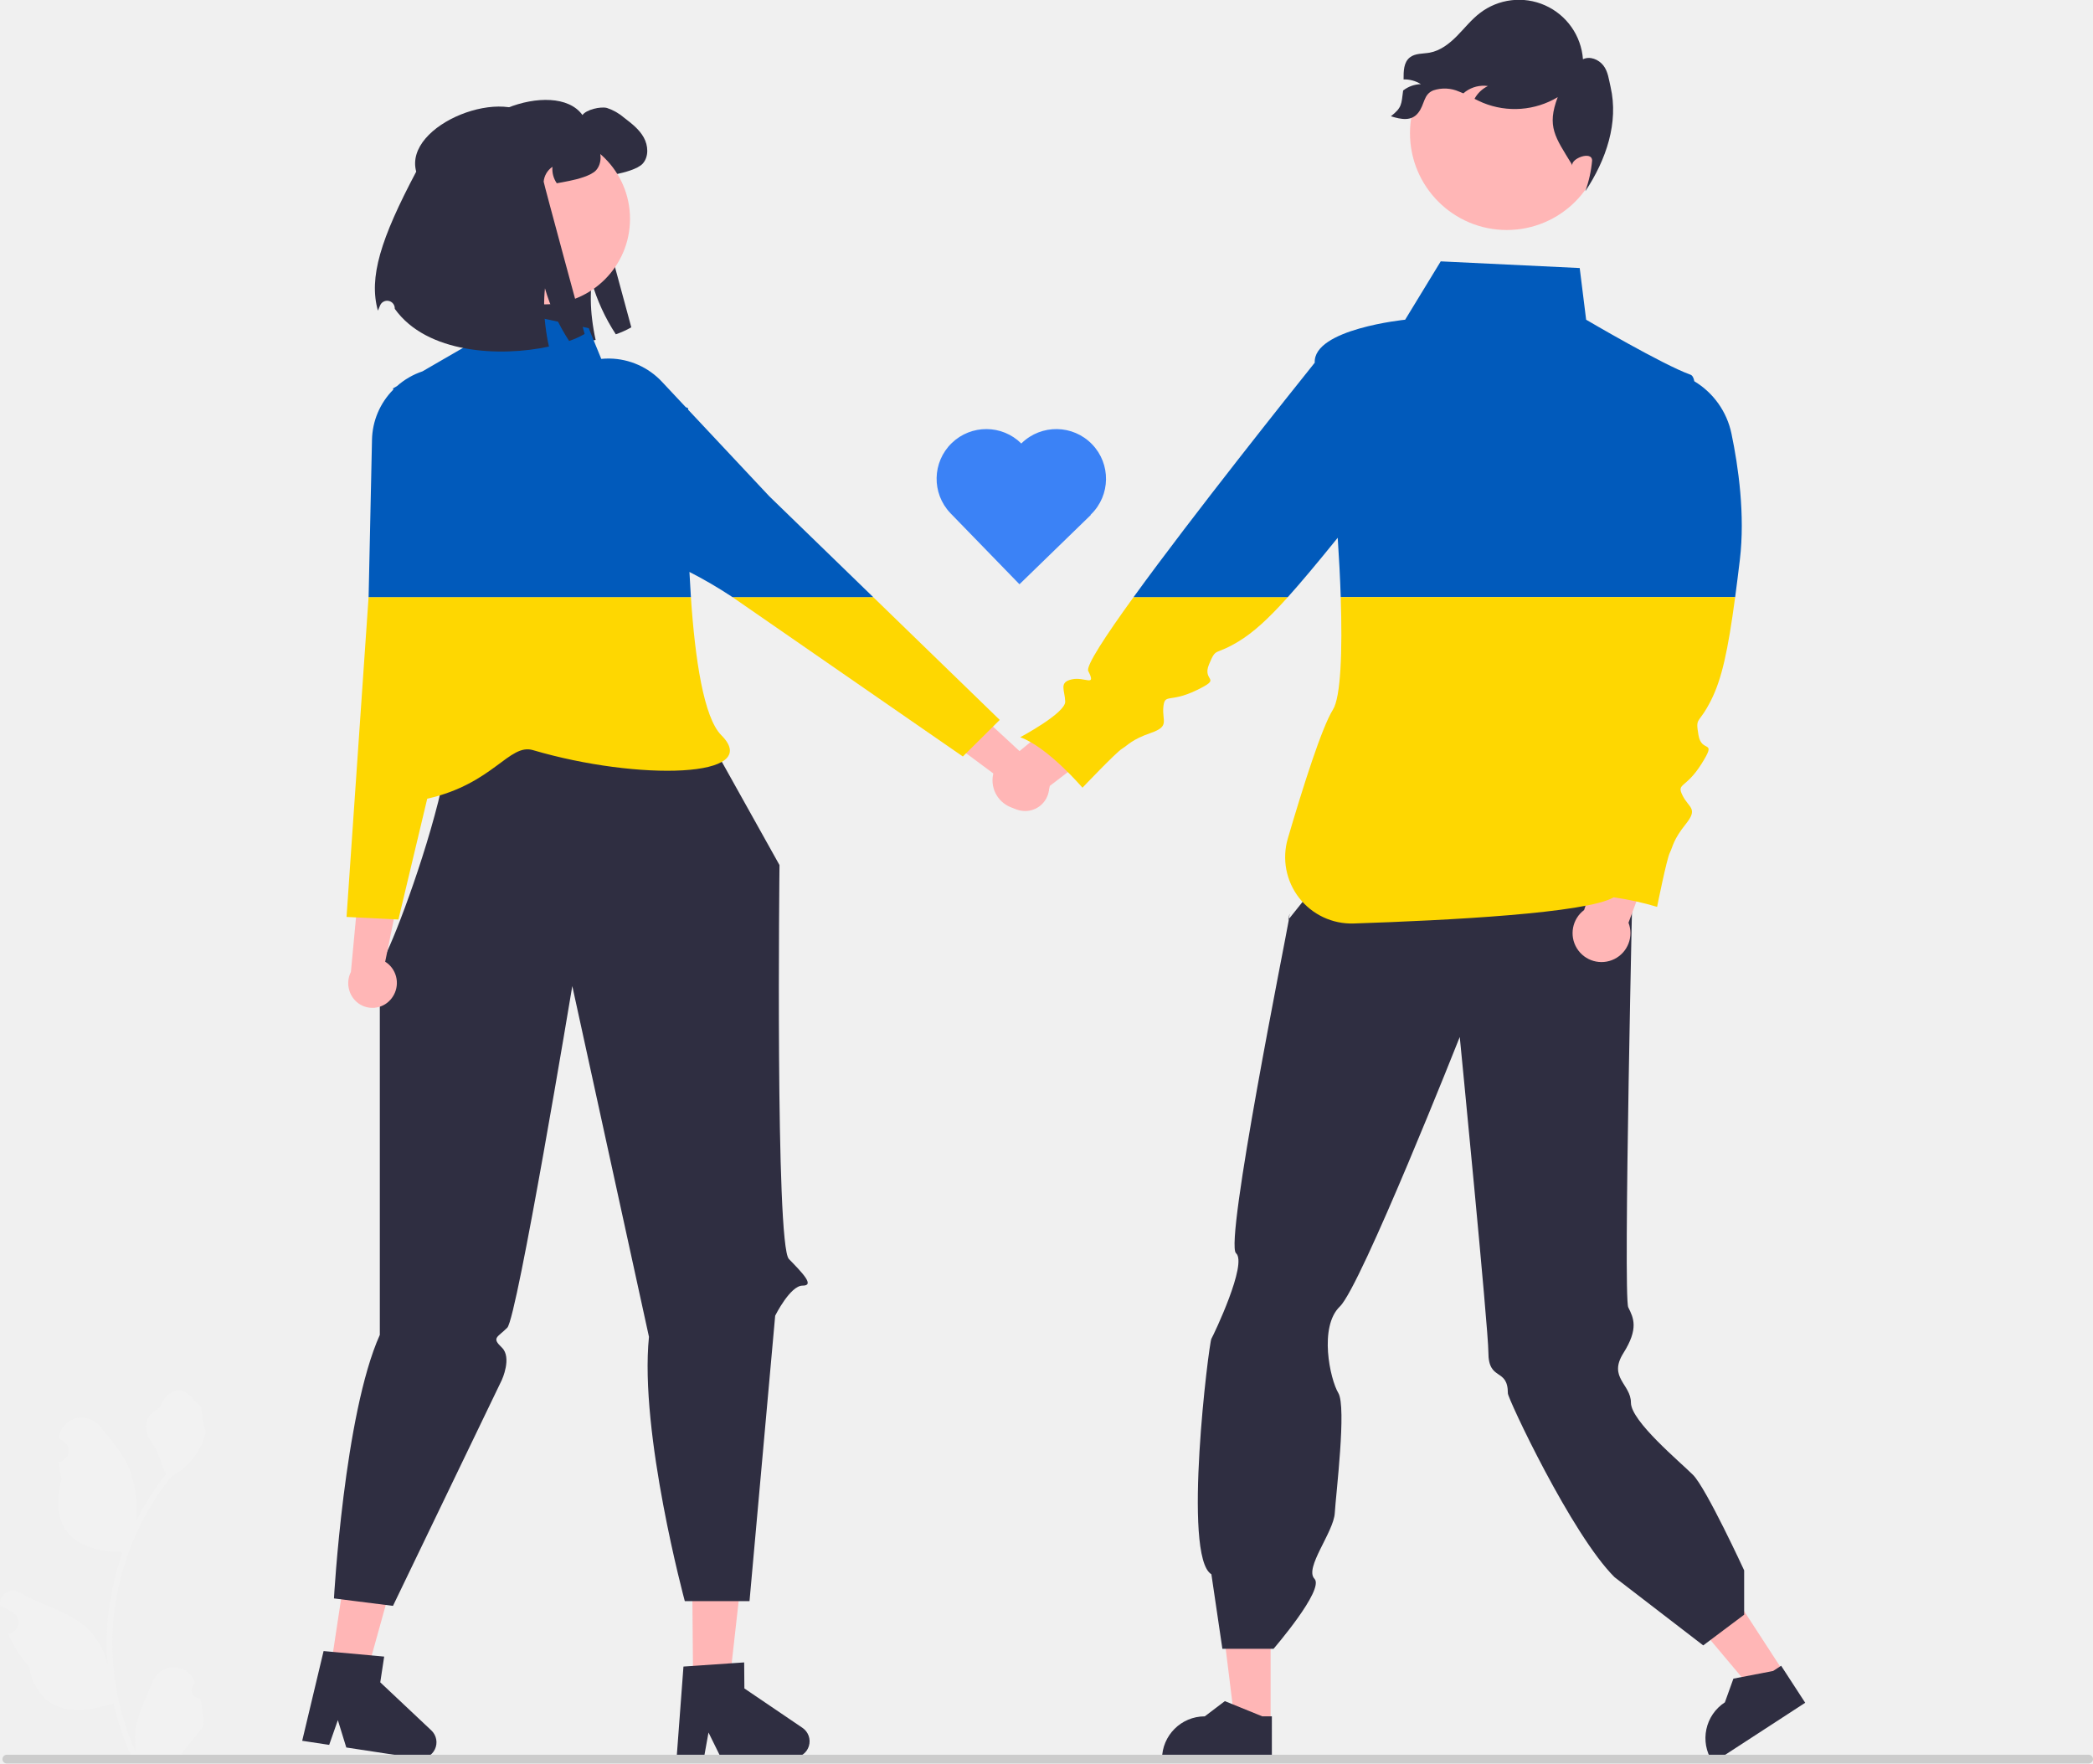
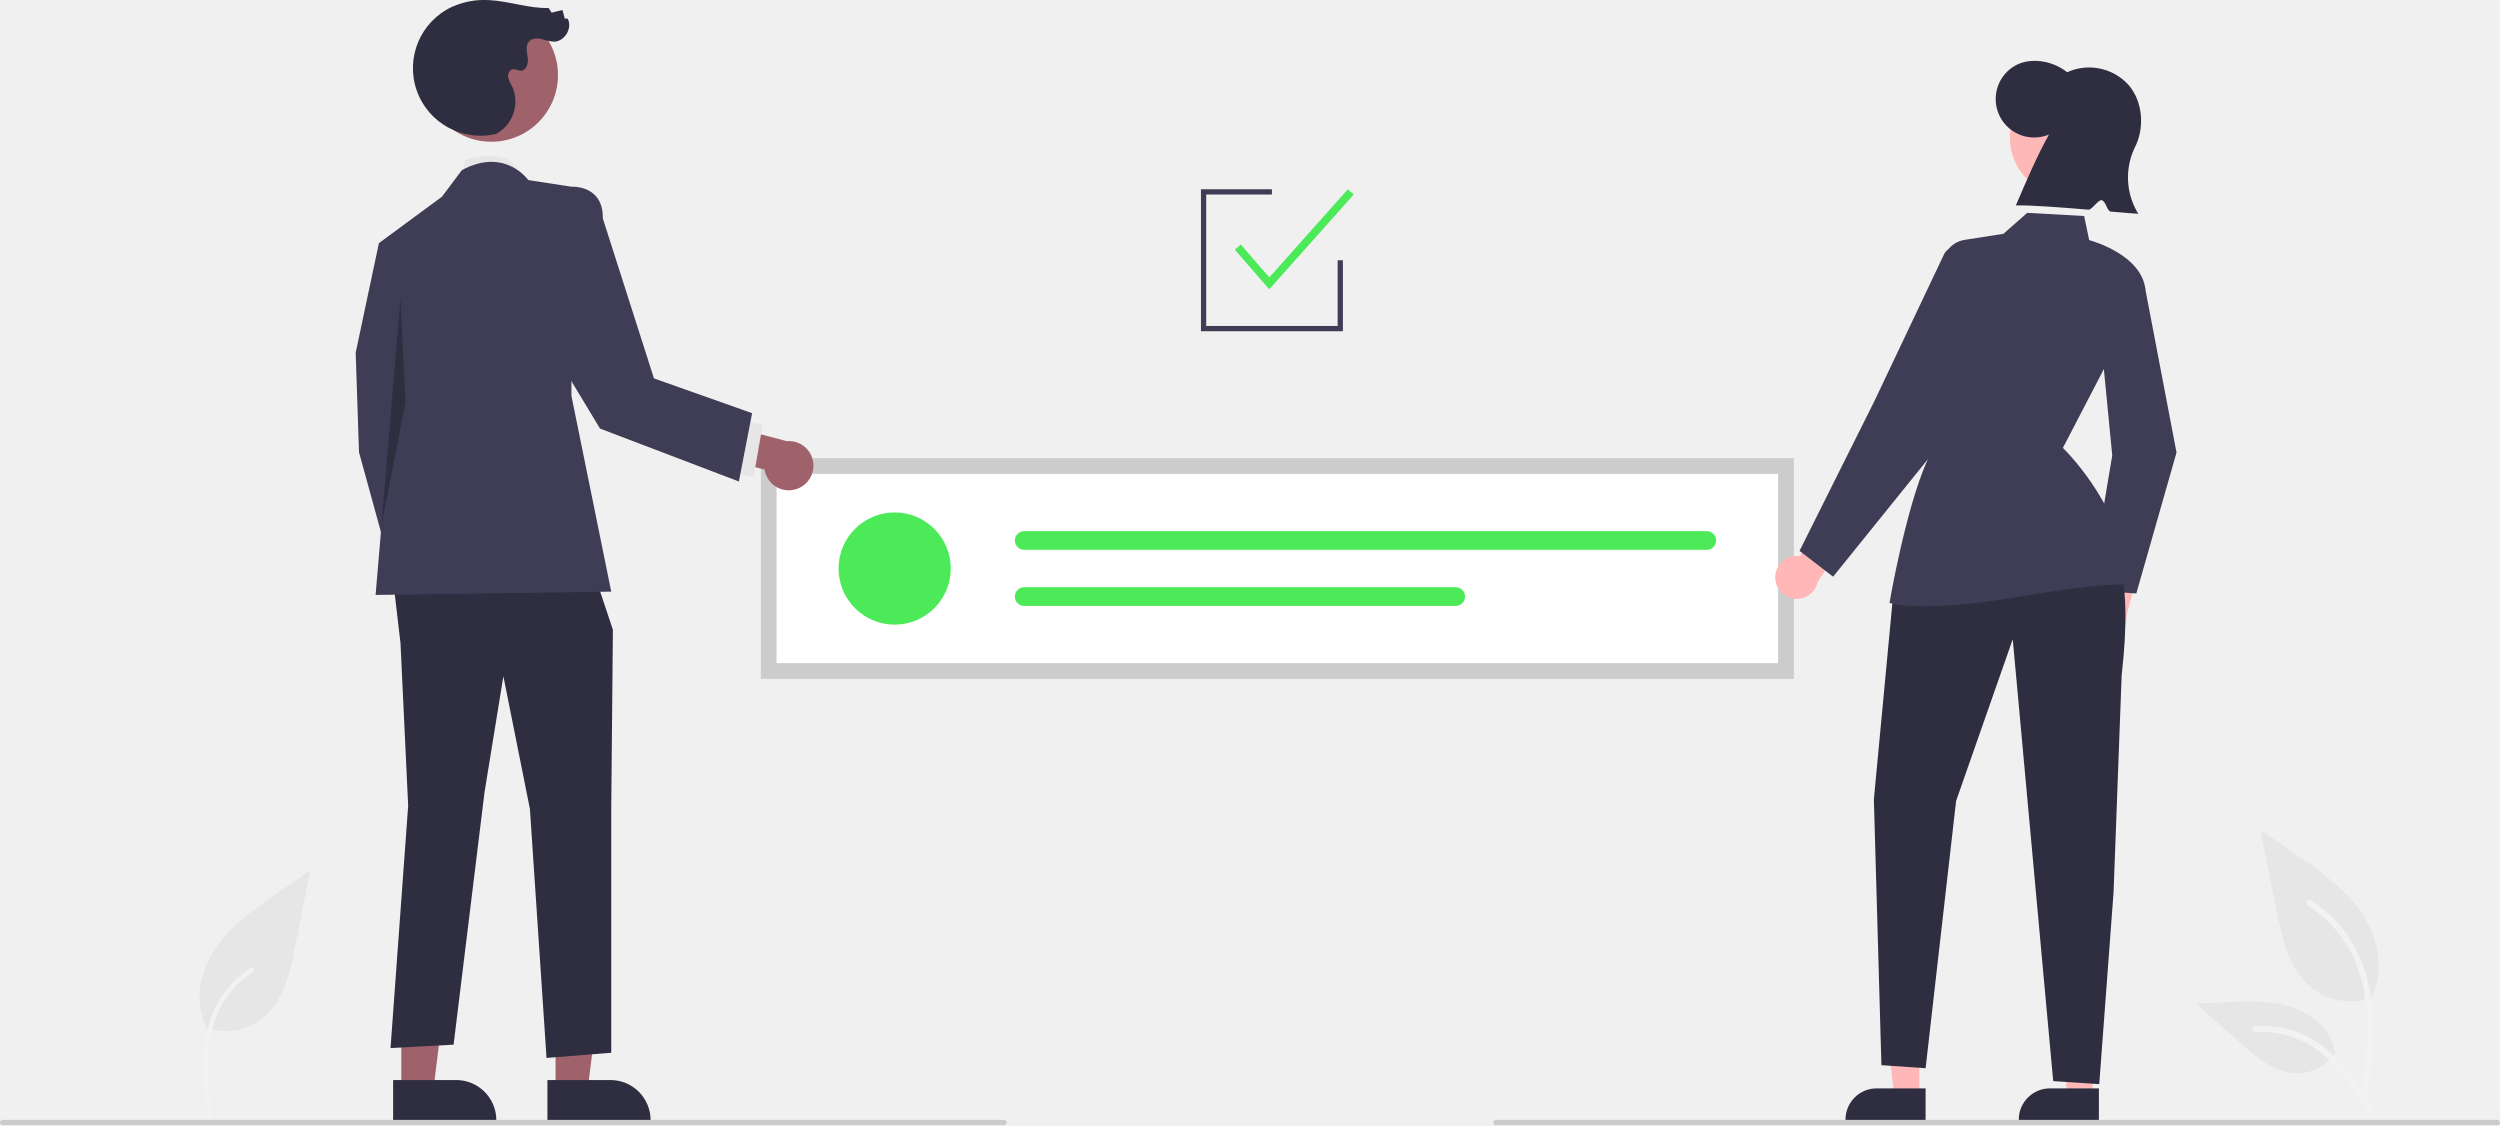
- <svg xmlns="http://www.w3.org/2000/svg" data-name="Layer 1" width="567.338" height="478.016" viewBox="0 0 567.338 478.016">
-   <path d="M441.806,255.712c-3.529-12.867,24.936-23.901,32.41-13.539,1.039-1.473,4.881-2.368,6.643-1.916a13.744,13.744,0,0,1,4.691,2.675c1.988,1.527,4.049,3.109,5.269,5.305,1.229,2.187,1.419,5.17-.235,7.068-1.311,1.509-5.179,2.485-7.149,2.883-1.374.28-2.531.506-3.525.669a6.739,6.739,0,0,1-1.175-4.456,5.47,5.47,0,0,0-2.386,4.013c-.027.334,11.108,41.304,11.108,41.304a24.287,24.287,0,0,1-4.203,1.889,52.848,52.848,0,0,1-6.553-14.28,45.762,45.762,0,0,0,.127,10.168,55.948,55.948,0,0,0,.958,5.631c-13.232,2.856-33.133,1.916-41.792-10.231l-.004-.151a2.067,2.067,0,0,0-3.993-.721c-.21.536-.403 1-.576,1.369C428.9,284.371,432.163,273.932,441.806,255.712Z" transform="translate(-316.3312 -210.9919)" fill="#2f2e41" />
-   <polygon points="187.875 456.283 197.734 456.2 202.098 417.287 187.548 417.41 187.875 456.283" fill="#ffb6b6" />
-   <path d="M533.853,679.343,518.108,668.663l-.059-7.055-3.386.227-10.496.724-2.573.171-1.868,24.935,7.396-.067,1.26-6.991,3.431,6.956,19.601-.164a4.408,4.408,0,0,0,2.439-8.055Z" transform="translate(-316.3312 -210.9919)" fill="#2f2e41" />
-   <polygon points="89.571 452.439 99.318 453.92 109.798 416.192 95.412 414.006 89.571 452.439" fill="#ffb6b6" />
-   <path d="M433.261,680.048l-13.853-13.042,1.06-6.975-3.379-.313-10.477-.95-2.568-.239-5.798,24.323,7.313,1.107,2.353-6.703,2.285,7.412,19.379,2.947a4.408,4.408,0,0,0,3.685-7.566Z" transform="translate(-316.3312 -210.9919)" fill="#2f2e41" />
-   <path d="M499.672,395.413l27.953,50.064s-1.166,102.965,2.549,106.784,7.078,7.244,3.715,7.213-7.434,8.153-7.434,8.153l-6.957,77.364h-17.543s-12.344-45.623-9.713-71.64l-20.782-95.077S456.528,568.188,453.837,570.879s-4.314,2.672-1.484,5.372,0,8.808,0,8.808l-29.498,61.221-16-2.018s2.774-49.979,12.433-71.435V471.432c-.728,8.693,33.303-79.296,12.493-72.691C438.365,396.651,499.672,395.413,499.672,395.413Z" transform="translate(-316.3312 -210.9919)" fill="#2f2e41" />
-   <path d="M422.318,481.805a6.821,6.821,0,0,0-.702-9.488,6.544,6.544,0,0,0-.876-.634l4.751-23.317-10.984-6.574-3.055,32.646a6.802,6.802,0,0,0,1.568,8.155,6.51,6.51,0,0,0,9.183-.651Q422.262,481.874,422.318,481.805Z" transform="translate(-316.3312 -210.9919)" fill="#ffb6b6" />
-   <path d="M593.233,430.754a6.821,6.821,0,0,1-5.816-7.529,6.543,6.543,0,0,1,.228-1.057l-19.113-14.177,3.782-12.229,24.082,22.251a6.802,6.802,0,0,1,4.281,7.116,6.51,6.51,0,0,1-7.268,5.651Q593.321,430.767,593.233,430.754Z" transform="translate(-316.3312 -210.9919)" fill="#ffb6b6" />
-   <circle cx="147.594" cy="59.322" r="23.183" fill="#ffb6b6" />
-   <path d="M437.826,245.399" transform="translate(-316.3312 -210.9919)" fill="#2f2e41" />
-   <polygon points="483.533 453.271 475.415 458.549 451.193 429.75 463.174 421.96 483.533 453.271" fill="#ffb6b6" />
-   <path d="M805.657,672.546,780.694,688.777l-.205-.316a11.59,11.59,0,0,1,3.398-16.034l.001-0,2.31-6.424,10.757-2.072,2.179-1.417Z" transform="translate(-316.3312 -210.9919)" fill="#2f2e41" />
-   <polygon points="344.417 467.102 334.734 467.101 330.128 429.753 344.419 429.754 344.417 467.102" fill="#ffb6b6" />
-   <path d="M661.089,688.195l-29.776-.001v-.377a11.59,11.59,0,0,1,11.59-11.589h.001l5.439-4.126,10.148,4.127,2.599 0Z" transform="translate(-316.3312 -210.9919)" fill="#2f2e41" />
-   <path d="M760.974,447.632l-86.829,1.909-8.607,10.758s.744-3.793.082.373-17.414,87.23-14.247,90.016-6.004,22.02-6.678,23.193-7.933,59.07,0,63.831l2.98,20.209h13.866s13.891-16.075,11.095-18.989,5.2-12.604,5.505-17.8,3.225-28.764.963-32.542-5.319-17.96.418-23.458,32.498-73.057,32.498-73.057,7.776,79.202,7.758,85.421c-.024,8.088,5.287,4.085,5.287,11.185,0,1.434,17.294,38.303,28.916,49.827l24.035,18.488,11.093-8.32v-12.018s-10.28-22.298-13.866-25.884-16.827-14.563-16.827-19.584-6.233-6.77-2.041-13.426,2.758-9.525,1.324-12.394,1.286-120.415,1.286-120.415Z" transform="translate(-316.3312 -210.9919)" fill="#2f2e41" />
-   <circle cx="408.437" cy="36.107" r="26.238" fill="#ffb6b6" />
-   <path d="M745.729,457.66l7.386-22.233,13.289,2.447-8.645,23.228a7.843,7.843,0,1,1-12.03-3.442Z" transform="translate(-316.3312 -210.9919)" fill="#ffb6b6" />
-   <path d="M592.555,414.694l18.096-14.878,9.942,9.152L600.901,424.017a7.843,7.843,0,1,1-8.346-9.323Z" transform="translate(-316.3312 -210.9919)" fill="#ffb6b6" />
-   <path d="M693.353,242.509c2.829.878,5.556,1.396,7.395-.924s1.359-4.973,4.095-6.092a9.679,9.679,0,0,1,6.989.324c.398.148.786.314,1.165.481.213-.185.425-.36.656-.527a8.337,8.337,0,0,1,6-1.461,8.18,8.18,0,0,0-3.633,3.467c.758.379,1.525.758,2.302,1.082a22.697,22.697,0,0,0,20.254-1.535c-3.032,7.987-.675,10.834,3.772,18.128l.176.425c-.444-1.913,5.371-4.123,5.371-1.35a33.125,33.125,0,0,1-1.849,8.32c5.704-8.588,9.069-18.636,6.859-28.278-.471-2.024-.684-4.197-1.969-5.842-1.285-1.636-3.651-2.598-5.519-1.673a17.396,17.396,0,0,0-27.992-12.48c-2.311,1.784-4.132,4.123-6.194,6.203s-4.502,3.975-7.386,4.493c-1.83.324-3.892.129-5.352,1.285-1.692,1.34-1.71,3.698-1.701,5.963a8.327,8.327,0,0,1,4.687,1.285,8.148,8.148,0,0,0-4.733,1.664.508.508,0,0,0-.074.055C696.172,239.328,696.375,240.133,693.353,242.509Z" transform="translate(-316.3312 -210.9919)" fill="#2f2e41" />
-   <path d="M370.59,671.321a2.269,2.269,0,0,1-1.645-3.933l.155-.618q-.031-.074-.062-.148a6.094,6.094,0,0,0-11.241.042c-1.839,4.428-4.179,8.864-4.756,13.546a18.029,18.029,0,0,0,.316,6.2,72.281,72.281,0,0,1-6.575-30.021,69.764,69.764,0,0,1,.433-7.783q.358-3.178.995-6.31a73.119,73.119,0,0,1,14.5-30.99,19.459,19.459,0,0,0,8.093-8.397,14.843,14.843,0,0,0,1.35-4.056c-.394.052-1.486-5.949-1.188-6.317-.549-.833-1.532-1.247-2.131-2.06-2.982-4.043-7.091-3.337-9.236,2.157-4.582,2.313-4.627,6.148-1.815,9.837,1.789,2.347,2.035,5.522,3.604,8.035-.162.207-.329.407-.491.614a73.591,73.591,0,0,0-7.681,12.169,30.592,30.592,0,0,0-1.826-14.21c-1.748-4.217-5.025-7.769-7.91-11.415a6.279,6.279,0,0,0-11.184,3.083q-.009.081-.017.161.643.363,1.259.77a3.078,3.078,0,0,1-1.241,5.602l-.063.01a30.626,30.626,0,0,0,.807,4.579c-3.702,14.316,4.29,19.53,15.701,19.764.252.129.497.258.749.381a75.115,75.115,0,0,0-4.043,19.028,71.243,71.243,0,0,0,.052,11.503l-.019-.136a18.826,18.826,0,0,0-6.427-10.87c-4.946-4.063-11.933-5.559-17.268-8.824a3.533,3.533,0,0,0-5.411,3.437l.022.143a20.677,20.677,0,0,1,2.319,1.117q.643.363,1.259.77a3.078,3.078,0,0,1-1.241,5.602l-.063.01c-.045.006-.084.013-.129.019a30.654,30.654,0,0,0,5.639,8.829c2.315,12.497,12.256,13.683,22.89,10.044h.006a75.093,75.093,0,0,0,5.044,14.726h18.02c.065-.2.123-.407.181-.607a20.474,20.474,0,0,1-4.986-.297c1.337-1.641,2.674-3.294,4.011-4.935a1.121,1.121,0,0,0,.084-.097c.678-.84,1.363-1.673,2.041-2.512l0-.001a29.99,29.99,0,0,0-.879-7.64Z" transform="translate(-316.3312 -210.9919)" fill="#f2f2f2" />
-   <path d="M316.999,687.818a1.186,1.186,0,0,0,1.19,1.19h564.29a1.19,1.19,0,1,0,0-2.38h-564.29A1.187,1.187,0,0,0,316.999,687.818Z" transform="translate(-316.3312 -210.9919)" fill="#ccc" />
-   <path d="M503.213,366.022c.111,2.279.242,4.56.394,6.82h11.261l-.161-.111A121.192,121.192,0,0,0,503.213,366.022Z" transform="translate(-316.3312 -210.9919)" fill="none" />
-   <path d="M410.267,459.537l14.065.698,7.806-32.744c17.946-4.035,22.203-15.069,28.655-13.17,28.622,8.426,62.638,7.533,51.062-4.042-4.746-4.746-7.11-20.5-8.248-37.437h-87.366Z" transform="translate(-316.3312 -210.9919)" fill="#fed701" />
-   <polygon points="198.537 161.851 260.993 205.057 270.992 195.141 236.689 161.851 198.537 161.851" fill="#fed701" />
-   <path d="M524.86,345.514,502.855,322.038c.007-.246.012-.386.012-.386l-.671-.317-6.401-6.829a19.867,19.867,0,0,0-14.211-6.326,20.389,20.389,0,0,0-2.273.092l-3.397-8.322-28.416-6.028-5.642,11.357-11.017,6.378a19.901,19.901,0,0,0-6.907,3.999l-1.076.623.08.327a19.838,19.838,0,0,0-5.77,13.604l-.914,42.49-.01.142h87.366c-.152-2.26-.283-4.541-.394-6.82a121.192,121.192,0,0,1,11.495,6.709l.161.111h38.152Z" transform="translate(-316.3312 -210.9919)" fill="#015abb" />
-   <path d="M611.318,392.877c2.271,4.488-.919,1.46-4.488,2.271-3.569.811-1.839,2.92-1.758,6.029s-12.194,9.652-12.194,9.652c7.489,2.677,16.87,13.681,16.87,13.681s9.085-9.571,10.734-10.571c1.649-1,2.569-2.46,7.787-4.272,5.218-1.811,3.028-3.19,3.407-7.029.379-3.839,1.649-1,8.976-4.542s1.379-2.19,3.407-7.029c2.028-4.84,1.379-2.19,7.976-6.191,3.965-2.405,7.904-5.937,13.384-12.033H623.607C615.895,383.496,610.644,391.544,611.318,392.877Z" transform="translate(-316.3312 -210.9919)" fill="#fed701" />
-   <path d="M787.938,362.778c1.465-12.211-.388-25.251-2.272-34.267a21.716,21.716,0,0,0-10.058-14.167c-.191-.979-.531-1.606-1.052-1.791-7.458-2.651-28.277-14.899-28.277-14.899l-1.745-14.006L706.86,281.837l-9.64,15.816s-24.972,2.51-24.509,11.652c-6.048,7.543-32.968,41.249-49.104,63.538h41.813c3.637-4.046,7.953-9.219,13.41-15.949.037-.046.072-.093.109-.139.367,5.456.649,10.914.817,16.088H786.67C787.076,369.808,787.494,366.474,787.938,362.778Z" transform="translate(-316.3312 -210.9919)" fill="#015abb" />
-   <path d="M786.67,372.843H679.756c.477,14.703.022,27.101-2.118,30.515-3.004,4.792-8.089,20.829-12.222,34.91a17.995,17.995,0,0,0,17.859,23.046c25.642-.845,63.164-2.802,70.477-7.093a81.014,81.014,0,0,1,11.758,2.584s2.588-12.94,3.45-14.665c.863-1.725.863-3.45,4.313-7.764,3.451-4.313.863-4.313-.863-7.764-1.725-3.45.863-1.725,5.176-8.626,4.313-6.901,0-2.588-.863-7.764-.863-5.176,0-2.588,3.451-9.489C783.033,395.016,784.708,387.513,786.67,372.843Z" transform="translate(-316.3312 -210.9919)" fill="#fed701" />
-   <path d="M429.153,257.519c-3.529-12.867,24.936-23.901,32.41-13.539,1.039-1.473,4.881-2.368,6.643-1.916a13.744,13.744,0,0,1,4.691,2.675c1.988,1.527,4.049,3.109,5.269,5.305,1.229,2.187,1.419,5.17-.235,7.068-1.311,1.509-5.179,2.485-7.149,2.883-1.374.28-2.531.506-3.525.669a6.739,6.739,0,0,1-1.175-4.456,5.47,5.47,0,0,0-2.386,4.013c-.027.334,11.108,41.304,11.108,41.304a24.287,24.287,0,0,1-4.203,1.889,52.848,52.848,0,0,1-6.553-14.28,45.762,45.762,0,0,0,.127,10.168,55.95,55.95,0,0,0,.958,5.631c-13.232,2.856-33.133,1.916-41.792-10.231l-.004-.151a2.067,2.067,0,0,0-3.993-.721c-.21.536-.403 1-.576,1.369C416.247,286.179,419.51,275.74,429.153,257.519Z" transform="translate(-316.3312 -210.9919)" fill="#2f2e41" />
-   <path d="M593.272,331.109l0,0c-.034.033-.065.067-.098.1a13.472,13.472,0,0,0-18.874-.102l0,0a13.472,13.472,0,0,0-.401,18.921l-.003.003.126.13,0,0,18.649,19.202L612.003,350.587l-.054-.055c.032-.031.066-.06.099-.091l0,0a13.474,13.474,0,0,0,.278-19.054l0,0A13.474,13.474,0,0,0,593.272,331.109Z" transform="translate(-316.3312 -210.9919)" fill="#3b82f6" />
+ <svg xmlns="http://www.w3.org/2000/svg" data-name="Layer 1" width="951" height="428" viewBox="0 0 951 428">
+   <path id="b606c935-a134-40cd-80b0-a21a1aa0225b-103" data-name="Path 461" d="M202.747,626.969a22.728,22.728,0,0,0,21.947-3.866c7.687-6.452,10.1-17.081,12.058-26.924l5.8-29.112-12.143,8.362c-8.733,6.013-17.662,12.219-23.709,20.929s-8.686,20.6-3.828,30.024" transform="translate(-124.5 -236)" fill="#e6e6e6" />
+   <path id="a422fa29-1efa-4f1e-8f54-a5852f8559f8-104" data-name="Path 462" d="M203.785,662.215c-1.229-8.953-2.493-18.02-1.631-27.069.766-8.036,3.217-15.885,8.209-22.321a37.132,37.132,0,0,1,9.527-8.633c.953-.6,1.829.909.881,1.507a35.3,35.3,0,0,0-13.963,16.847c-3.04,7.732-3.528,16.161-3,24.374.317,4.967.988,9.9,1.665,14.83a.9.9,0,0,1-.61,1.074.878.878,0,0,1-1.074-.61Z" transform="translate(-124.5 -236)" fill="#f2f2f2" />
+   <path id="e1d169dc-da63-490d-893d-3e04e06c6dbd-105" data-name="Path 438" d="M1026.824,615.577a24.215,24.215,0,0,1-23.383-4.119c-8.19-6.874-10.758-18.196-12.847-28.682l-6.18-31.017,12.938,8.908c9.305,6.406,18.818,13.019,25.26,22.298s9.252,21.947,4.078,31.988" transform="translate(-124.5 -236)" fill="#e6e6e6" />
+   <path id="b7dc7a19-2955-4780-ad93-c52a96f67a65-106" data-name="Path 439" d="M1024.826,655.288c1.628-11.864,3.304-23.881,2.159-35.872-1.015-10.649-4.264-21.049-10.878-29.579a49.206,49.206,0,0,0-12.625-11.44c-1.262-.796-2.424,1.204-1.167,1.997a46.779,46.779,0,0,1,18.504,22.326c4.029,10.246,4.675,21.416,3.982,32.3-.419,6.582-1.311,13.121-2.206,19.653a1.198,1.198,0,0,0,.808,1.423,1.163,1.163,0,0,0,1.423-.808Z" transform="translate(-124.5 -236)" fill="#f2f2f2" />
+   <path id="ba9a9309-6361-43cb-a10e-efdc2c0b21e6-107" data-name="Path 442" d="M1013.105,636.251a17.825,17.825,0,0,1-15.531,8.019c-7.864-.373-14.418-5.86-20.317-11.07l-17.452-15.409,11.55-.553c8.306-.398,16.827-.771,24.738,1.793s15.208,8.726,16.654,16.915" transform="translate(-124.5 -236)" fill="#e6e6e6" />
+   <path id="abb4e2ed-9276-4565-9a98-ba1ebe7a1fe1-108" data-name="Path 443" d="M1029.429,662.108c-7.84-13.871-16.932-29.288-33.181-34.216a37.026,37.026,0,0,0-13.955-1.441c-1.482.128-1.112,2.412.367,2.285a34.398,34.398,0,0,1,22.272,5.892c6.28,4.275,11.17,10.218,15.308,16.519,2.535,3.861,4.806,7.884,7.076,11.903C1028.041,664.334,1030.163,663.407,1029.429,662.108Z" transform="translate(-124.5 -236)" fill="#f2f2f2" />
+   <path d="M806.902,494.268h-393v-84h393Z" transform="translate(-124.5 -236)" fill="#fff" />
+   <circle cx="340.326" cy="216.268" r="21.338" fill="#4cea59" />
+   <path d="M514.107,438.042a3.556,3.556,0,0,0,0,7.113H773.767a3.556,3.556,0,0,0,0-7.113Z" transform="translate(-124.5 -236)" fill="#4cea59" />
+   <path d="M514.107,459.38a3.556,3.556,0,1,0-.015,7.113H678.252a3.556,3.556,0,1,0,0-7.113Z" transform="translate(-124.5 -236)" fill="#4cea59" />
+   <path d="M806.902,494.268h-393v-84h393Zm-387-6h381v-72h-381Z" transform="translate(-124.5 -236)" fill="#ccc" />
+   <path d="M917.573,473.403a8.114,8.114,0,0,1,6.462-10.632l4.448-18,11.598.035-6.639,25.331a8.158,8.158,0,0,1-15.87,3.265Z" transform="translate(-124.5 -236)" fill="#ffb7b7" />
+   <path d="M937.155,461.754l-17.763-1.231,8.603-51.268L922.52,352.805l17.956-7.362,11.974,62.689-.033.114Z" transform="translate(-124.5 -236)" fill="#3f3d56" />
+   <path d="M799.808,455.746a8.114,8.114,0,0,1,9.399-8.152l9.729-15.784,11.034,3.573-14.053,22.097a8.158,8.158,0,0,1-16.109-1.734Z" transform="translate(-124.5 -236)" fill="#ffb7b7" />
+   <polygon points="730.086 417.104 720.637 417.104 716.142 380.657 730.088 380.658 730.086 417.104" fill="#ffb7b7" />
+   <path d="M856.996,662.263l-30.468-.001v-.385a11.86,11.86,0,0,1,11.859-11.859h.001l18.609.001Z" transform="translate(-124.5 -236)" fill="#2f2e41" />
+   <polygon points="796.006 417.104 786.557 417.104 782.062 380.657 796.008 380.658 796.006 417.104" fill="#ffb7b7" />
+   <path d="M922.916,662.263l-30.468-.001v-.385a11.86,11.86,0,0,1,11.859-11.859h.001l18.609.001Z" transform="translate(-124.5 -236)" fill="#2f2e41" />
+   <circle cx="787.02" cy="52.405" r="22.448" fill="#ffb8b8" />
+   <path d="M903.938,287.174a14.632,14.632,0,0,1-13.784-25.659c5.975-3.998,14.898-2.675,20.69,1.962a20.211,20.211,0,0,1,23.366,4.849c5.591,6.468,6.203,16.736,2.128,24.276a26.391,26.391,0,0,0,1.548,24.708c-1.753-.071-5.612-.396-10.441-.813-1.397-.121-2.002-4.225-3.534-4.357-1.351-.116-3.618,3.74-5.034,3.621-10.487-.886-22.227-1.786-27.547-1.61C895.339,304.765,899.348,295.38,903.938,287.174Z" transform="translate(-124.5 -236)" fill="#2f2e41" />
+   <path d="M928.736,446.55s7.296,7.522,2.841,46.362l-3.078,82.474-5.445,73.027-17.519-1.165L890.145,479.167l-21.544,61.506L857,642.355l-16.809-1.165-2.871-101.118,7.369-78.146Z" transform="translate(-124.5 -236)" fill="#2f2e41" />
+   <path d="M856.528,466.631c-8.963 0-12.573-1.077-12.837-1.16l-.416-.131.073-.43c.06-.353,6.082-35.464,14.345-53.898l5.81-74.755a9.858,9.858,0,0,1,8.327-9.005l.078.494-.078-.494,14.78-2.32,9.041-7.961,21.658,1.198,1.91,9.162c2.59.724,19.684,5.963,21.376,18.508l.021.157-.073.14L909.227,406.379c2.646,2.612,23.56,24.096,24.98,51.561l.034.661-.645-.147c-.06-.012-6.753-1.284-41.947,4.666C875.372,465.87,864.06,466.631,856.528,466.631Z" transform="translate(-124.5 -236)" fill="#3f3d56" />
+   <path d="M821.811,455.382l-12.765-9.83,28.49-57.001,26.498-55.866a4.234,4.234,0,0,1,7.907.689l6.559,23.794L857.99,410.53Z" transform="translate(-124.5 -236)" fill="#3f3d56" />
+   <path d="M1074.5,664h-381a1,1,0,0,1,0-2h381a1,1,0,0,1,0,2Z" transform="translate(-124.5 -236)" fill="#cbcbcb" />
+   <polygon points="510.842 126 456.842 126 456.842 72 483.842 72 483.842 74 458.842 74 458.842 124 508.842 124 508.842 99 510.842 99 510.842 126" fill="#3f3d56" />
+   <polygon points="482.829 110.048 469.711 94.985 471.973 93.015 482.855 105.51 512.722 72.002 514.961 73.998 482.829 110.048" fill="#4cea59" />
+   <path d="M300.202,303.24l1.263-6.313s18.57-6.313,20.648,6.313Z" transform="translate(-124.5 -236)" fill="#e6e6e6" />
+   <polygon points="211.342 414.822 223.516 414.822 229.308 367.864 211.34 367.864 211.342 414.822" fill="#9f616a" />
+   <path d="M332.736,646.847l23.976-.001h.001a15.28,15.28,0,0,1,15.279,15.279v.497l-39.255.001Z" transform="translate(-124.5 -236)" fill="#2f2e41" />
+   <polygon points="152.654 414.822 164.828 414.822 170.62 367.864 152.652 367.864 152.654 414.822" fill="#9f616a" />
+   <path d="M274.048,646.847l23.976-.001h.001a15.28,15.28,0,0,1,15.279,15.279v.497l-39.255.001Z" transform="translate(-124.5 -236)" fill="#2f2e41" />
+   <polygon points="158.027 93.753 144.139 92.49 135.302 134.153 136.564 172.029 150.452 222.53 169.39 211.167 159.29 159.404 158.027 93.753" fill="#3f3d56" />
+   <polygon points="149.237 218.111 152.346 244.624 155.265 306.488 148.558 398.676 172.546 397.389 184.303 301.437 191.484 257.249 201.584 307.75 207.897 402.439 232.516 400.466 232.516 307.417 233.147 239.574 224.31 213.061 149.237 218.111" fill="#2f2e41" />
+   <path d="M325.453,304.502s-8.838-12.625-25.25-3.788l-7.575,10.1-23.988,17.675,5.05,59.339-6.313,74.489,89.639-1.263L341.866,386.566V307.027Z" transform="translate(-124.5 -236)" fill="#3f3d56" />
+   <polygon points="152.346 113.446 145.107 200.001 154.24 153.091 152.346 113.446" opacity="0.25" />
+   <path d="M427.528,422.017a9.312,9.312,0,0,1-12.201-7.416l-20.657-5.105.041-13.31L423.781,403.805a9.362,9.362,0,0,1,3.747,18.212Z" transform="translate(-124.5 -236)" fill="#9f616a" />
+   <rect x="398.443" y="402.318" width="20.2" height="8.838" transform="translate(-186.8863 503.2535) rotate(-80.09845)" fill="#e6e6e6" />
+   <circle cx="186.903" cy="28.567" r="25.353" fill="#9f616a" />
+   <path d="M313.297,286.931a25.717,25.717,0,0,1-16.825-48.335,30.072,30.072,0,0,1,14.199-2.548c7.582.399,14.952,3.201,22.542,2.995l1.1,1.768,4.146-1.006.888,3.292,1.092-.038c1.956,3.635-1.191,8.84-5.319,8.796a24.564,24.564,0,0,1-4.778-1.041c-1.598-.342-3.48-.257-4.582.95-1.432,1.569-.809,4.016-.51,6.119s-.447,4.936-2.57,5.004c-1.084.035-2.116-.743-3.182-.538-1.241.238-1.869,1.737-1.688,2.988a11.888,11.888,0,0,0,1.485,3.467,13.965,13.965,0,0,1-5.54,17.815" transform="translate(-124.5 -236)" fill="#2f2e41" />
+   <path d="M335.84,311.905l6.026-4.878s12.162-.846,11.942,12.047l19.46,60.871,37.332,13.225L405.569,419.161l-52.819-20.122L325.921,354.571Z" transform="translate(-124.5 -236)" fill="#3f3d56" />
+   <path d="M506.5,664h-381a1,1,0,0,1,0-2h381a1,1,0,0,1,0,2Z" transform="translate(-124.5 -236)" fill="#cbcbcb" />
</svg>
